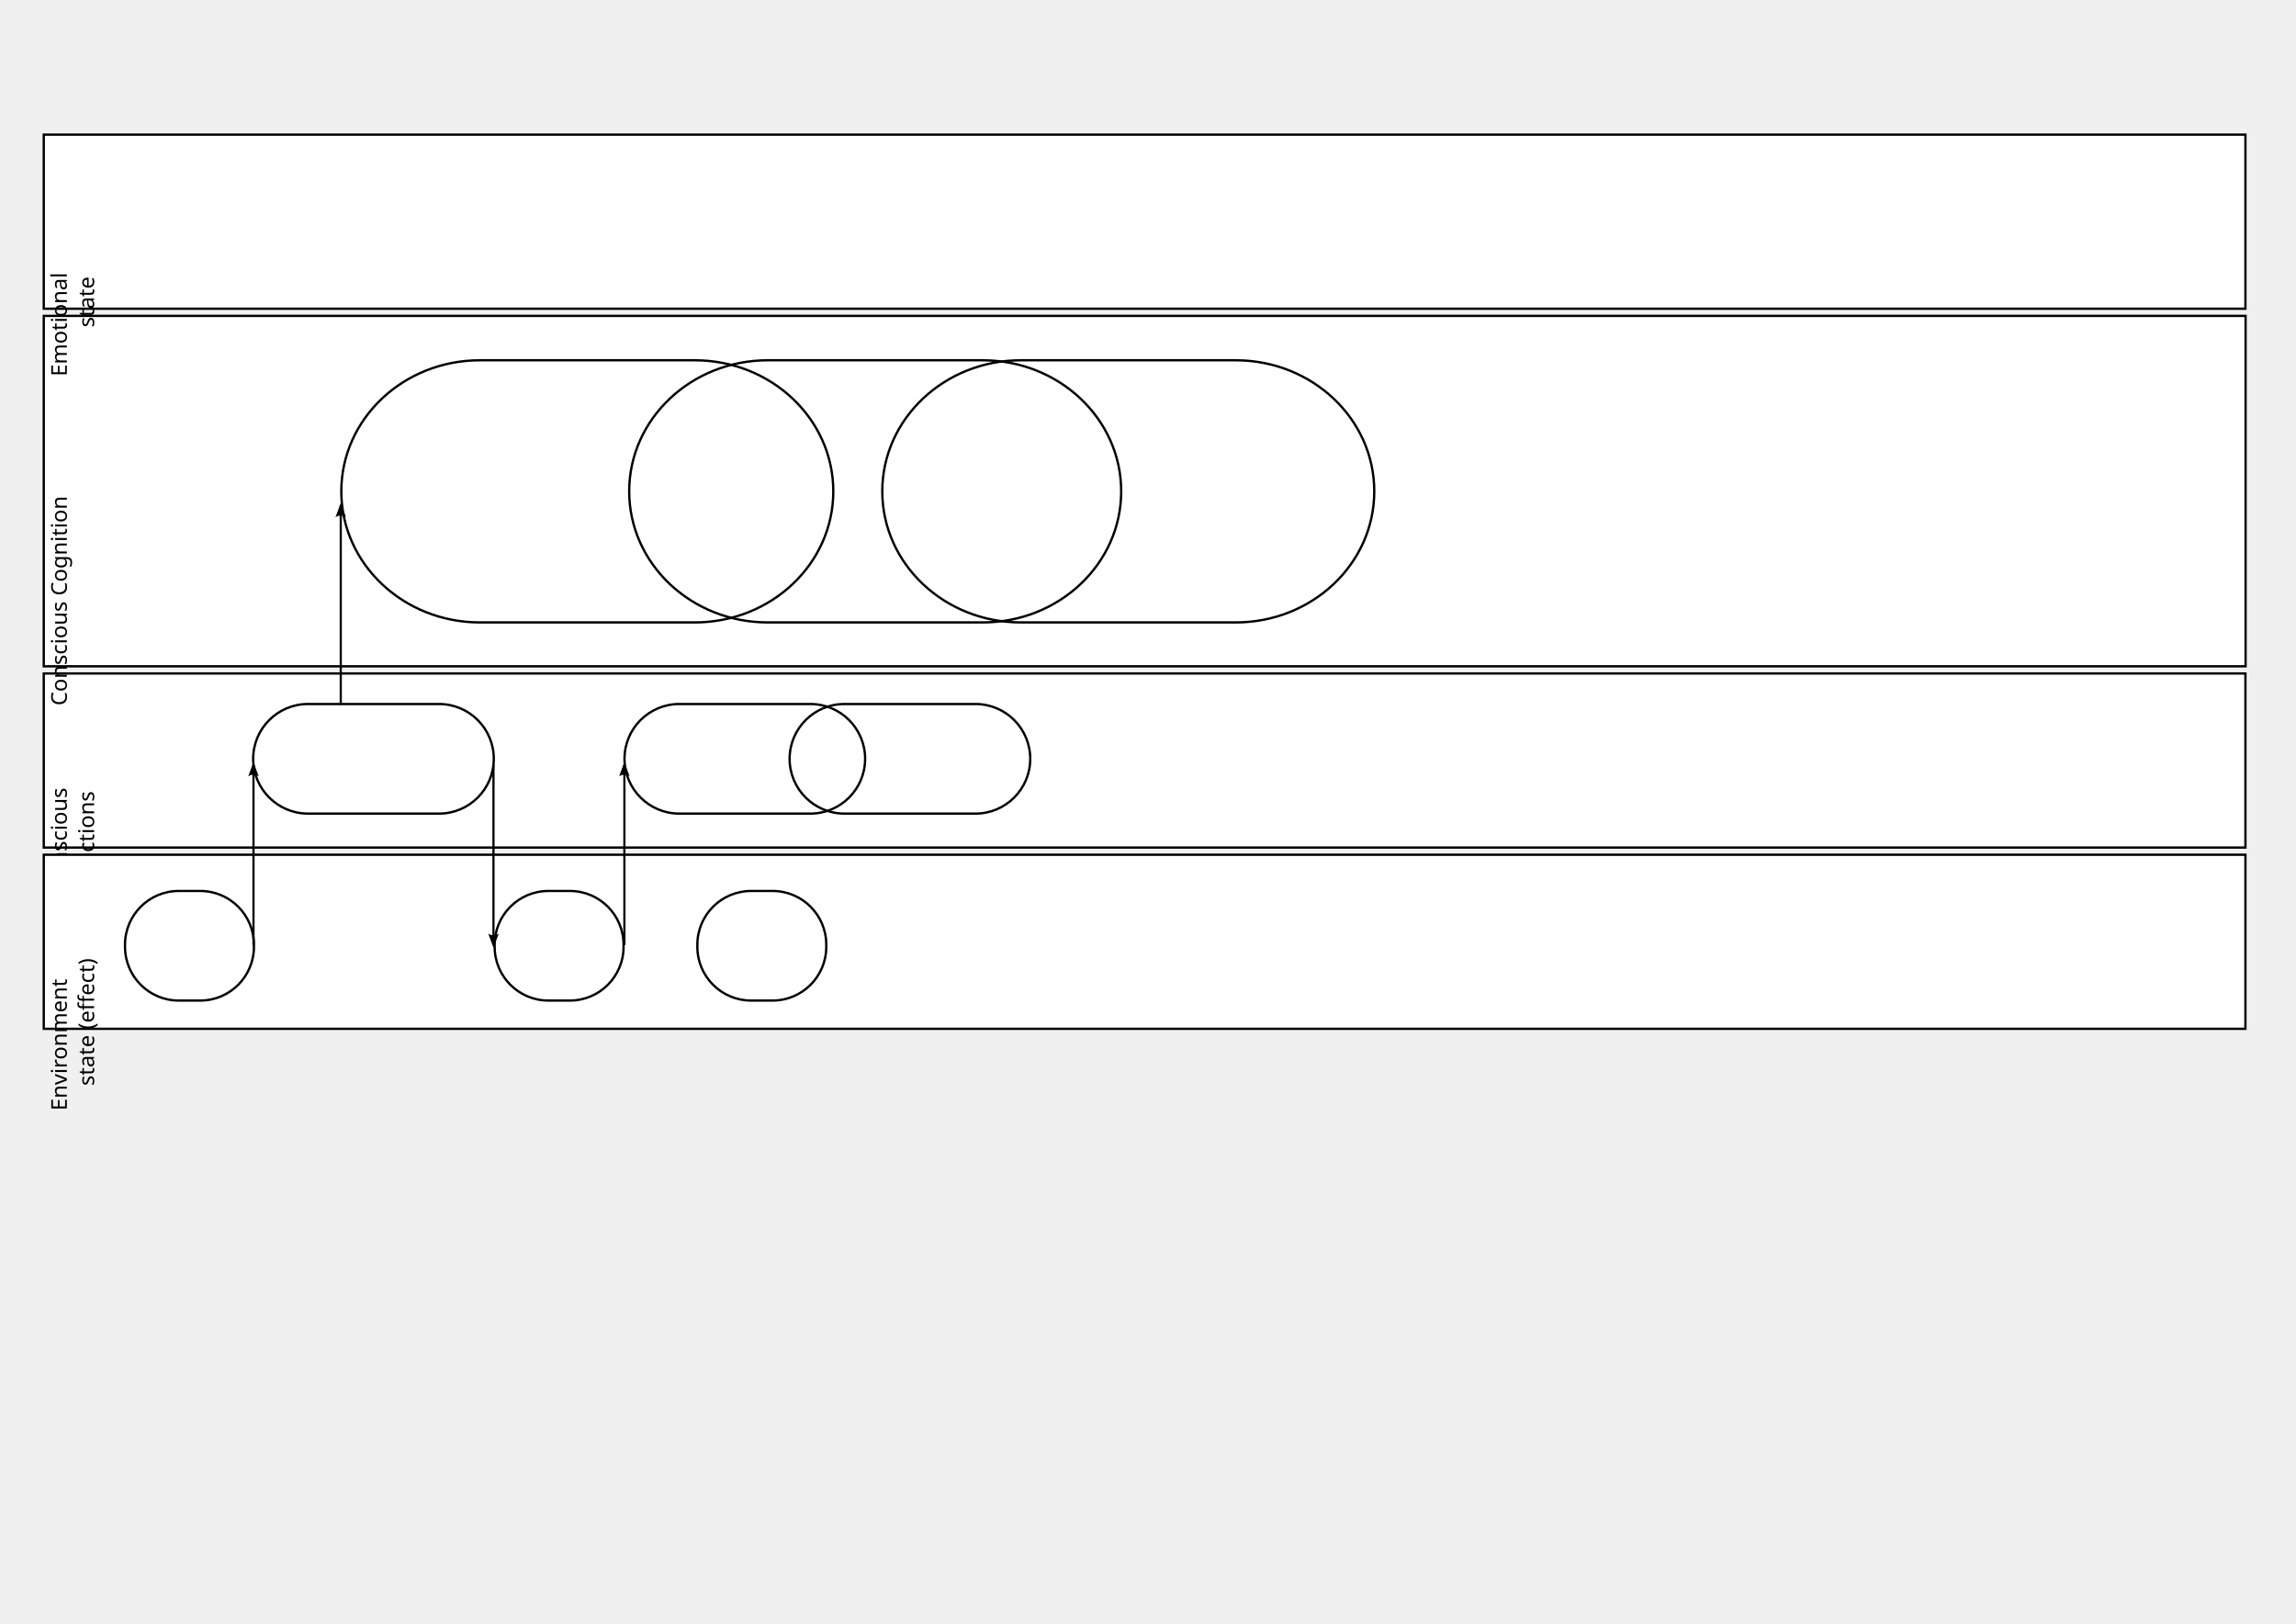
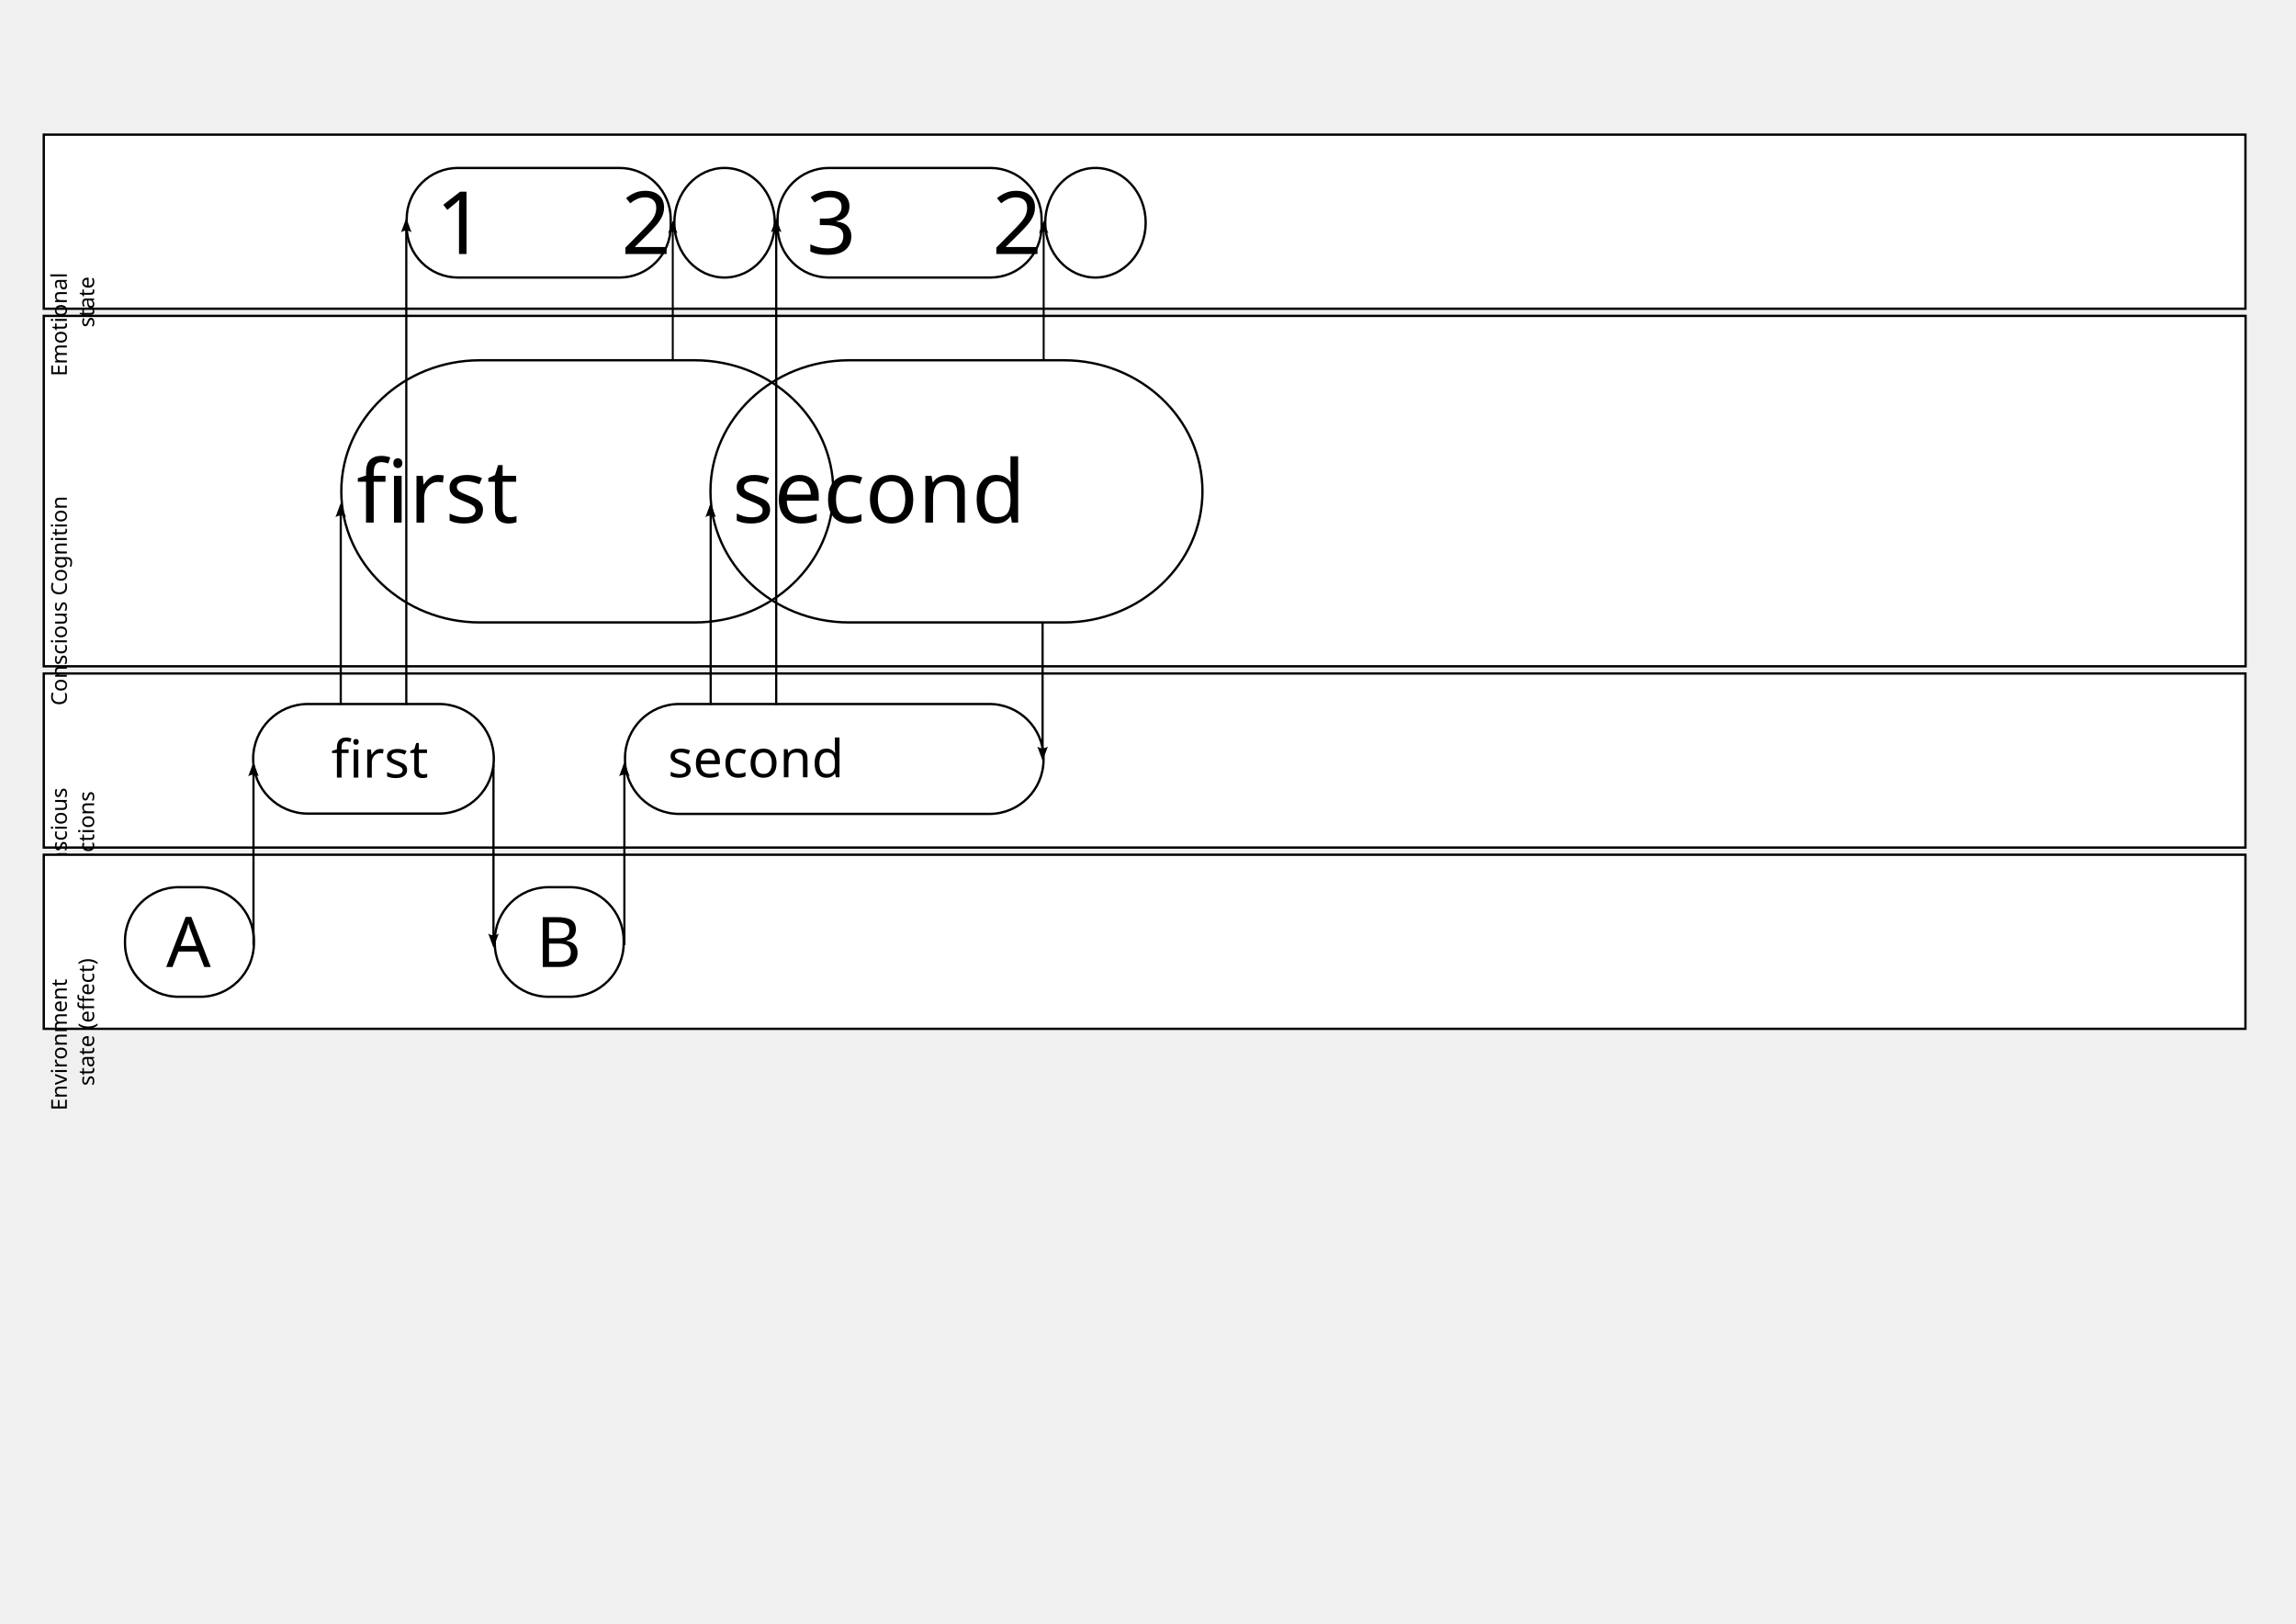
<svg xmlns="http://www.w3.org/2000/svg" xmlns:ns1="http://www.openswatchbook.org/uri/2009/osb" width="1052.362" height="744.094" id="svg2" version="1.1">
  <defs id="defs4">
    <marker orient="auto" refY="0.0" refX="0.0" id="Arrow2Mstart" style="overflow:visible">
      <path id="path4725" style="fill-rule:evenodd;stroke-width:0.625;stroke-linejoin:round" d="M 8.719,4.034 L -2.207,0.016 L 8.719,-4.002 C 6.973,-1.63 6.983,1.616 8.719,4.034 z " transform="scale(0.6) translate(0,0)" />
    </marker>
    <linearGradient id="linearGradient3918" ns1:paint="solid">
      <stop style="stop-color:#000000;stop-opacity:1;" offset="0" id="stop3920" />
    </linearGradient>
    <marker orient="auto" refY="0" refX="0" id="Arrow2Mend" style="overflow:visible">
      <path id="path3924" style="fill-rule:evenodd;stroke-width:0.625;stroke-linejoin:round" d="M 8.719,4.034 -2.207,0.016 8.719,-4.002 c -1.745,2.372 -1.735,5.617 -6e-7,8.035 z" transform="scale(-0.6,-0.6)" />
    </marker>
    <marker orient="auto" refY="0" refX="0" id="Arrow1Lend" style="overflow:visible">
      <path id="path3900" d="M 0,0 5,-5 -12.5,0 5,5 0,0 z" style="fill-rule:evenodd;stroke:#000000;stroke-width:1pt" transform="matrix(-0.8,0,0,-0.8,-10,0)" />
    </marker>
    <marker orient="auto" refY="0" refX="0" id="Arrow2Mend-1" style="overflow:visible">
      <path id="path3924-7" style="fill-rule:evenodd;stroke-width:0.625;stroke-linejoin:round" d="M 8.719,4.034 -2.207,0.016 8.719,-4.002 c -1.745,2.372 -1.735,5.617 -6e-7,8.035 z" transform="scale(-0.6,-0.6)" />
    </marker>
    <marker orient="auto" refY="0" refX="0" id="Arrow2Mend-5" style="overflow:visible">
      <path id="path3924-2" style="fill-rule:evenodd;stroke-width:0.625;stroke-linejoin:round" d="M 8.719,4.034 -2.207,0.016 8.719,-4.002 c -1.745,2.372 -1.735,5.617 -6e-7,8.035 z" transform="scale(-0.6,-0.6)" />
    </marker>
  </defs>
  <g id="layer1" style="opacity:0.98;display:none" transform="translate(0,-308.2677)">
    <g id="g3780" transform="translate(-57.15229,0)">
      <rect y="41.231" x="73.793" height="84.79" width="805.464" id="rect2985" style="fill:#ffffff;fill-opacity:1;stroke:#000000;stroke-width:1.063;stroke-opacity:1" />
      <text transform="matrix(0,-1,1,0,0,0)" id="text3774" y="91.262" x="-83.988" style="font-size:40px;font-style:normal;font-weight:normal;line-height:125%;letter-spacing:0px;word-spacing:0px;fill:#000000;fill-opacity:1;stroke:none;font-family:Sans" xml:space="preserve">
        <tspan style="font-size:11px;text-align:center;text-anchor:middle" y="91.262" x="-82.463" id="tspan3776">Self-Conscious </tspan>
        <tspan id="tspan3778" style="font-size:11px;text-align:center;text-anchor:middle" y="105.012" x="-83.988">Reflection</tspan>
      </text>
    </g>
    <g id="g3786" transform="translate(-57.15229,86.87312)">
      <rect style="fill:#ffffff;fill-opacity:1;stroke:#000000;stroke-width:1.063;stroke-opacity:1" id="rect3788" width="805.464" height="84.79" x="73.793" y="41.231" />
      <text xml:space="preserve" style="font-size:40px;font-style:normal;font-weight:normal;line-height:125%;letter-spacing:0px;word-spacing:0px;fill:#000000;fill-opacity:1;stroke:none;font-family:Sans" x="-83.988" y="91.262" id="text3790" transform="matrix(0,-1,1,0,0,0)">
        <tspan x="-83.988" y="91.262" style="font-size:11px;text-align:center;text-anchor:middle" id="tspan3794">Self-Reflection</tspan>
      </text>
    </g>
    <g transform="translate(-57.15229,173.7462)" id="g3806">
      <rect y="41.231" x="73.793" height="84.79" width="805.464" id="rect3808" style="fill:#ffffff;fill-opacity:1;stroke:#000000;stroke-width:1.063;stroke-opacity:1" />
      <text transform="matrix(0,-1,1,0,0,0)" id="text3810" y="91.262" x="-83.988" style="font-size:40px;font-style:normal;font-weight:normal;line-height:125%;letter-spacing:0px;word-spacing:0px;fill:#000000;fill-opacity:1;stroke:none;font-family:Sans" xml:space="preserve">
        <tspan id="tspan3814" style="font-size:11px;text-align:center;text-anchor:middle" y="91.262" x="-82.463">Reflective </tspan>
        <tspan style="font-size:11px;text-align:center;text-anchor:middle" y="105.012" x="-83.988" id="tspan3858">Thinking</tspan>
      </text>
    </g>
    <g id="g3816" transform="translate(-57.15229,260.8891)">
      <rect style="fill:#ffffff;fill-opacity:1;stroke:#000000;stroke-width:1.063;stroke-opacity:1" id="rect3818" width="805.464" height="84.79" x="73.793" y="41.231" />
      <text xml:space="preserve" style="font-size:40px;font-style:normal;font-weight:normal;line-height:125%;letter-spacing:0px;word-spacing:0px;fill:#000000;fill-opacity:1;stroke:none;font-family:Sans" x="-83.988" y="91.262" id="text3820" transform="matrix(0,-1,1,0,0,0)">
        <tspan x="-83.988" y="91.262" style="font-size:11px;text-align:center;text-anchor:middle" id="tspan3824">Deliberation</tspan>
      </text>
    </g>
    <g transform="translate(-57.15229,348.032)" id="g3826">
      <rect y="41.231" x="73.793" height="84.79" width="805.464" id="rect3828" style="fill:#ffffff;fill-opacity:1;stroke:#000000;stroke-width:1.063;stroke-opacity:1" />
      <text transform="matrix(0,-1,1,0,0,0)" id="text3830" y="91.262" x="-83.988" style="font-size:40px;font-style:normal;font-weight:normal;line-height:125%;letter-spacing:0px;word-spacing:0px;fill:#000000;fill-opacity:1;stroke:none;font-family:Sans" xml:space="preserve">
        <tspan id="tspan3834" style="font-size:11px;text-align:center;text-anchor:middle" y="91.262" x="-82.463">Learned </tspan>
        <tspan style="font-size:11px;text-align:center;text-anchor:middle" y="105.012" x="-83.988" id="tspan3852">Reactions</tspan>
      </text>
    </g>
    <g id="g3836" transform="translate(-42,435.1748)">
      <rect style="fill:#ffffff;fill-opacity:1;stroke:#000000;stroke-width:1.063;stroke-opacity:1" id="rect3838" width="805.463" height="84.79" x="58.64" y="41.231" />
      <text xml:space="preserve" style="font-size:40px;font-style:normal;font-weight:normal;line-height:125%;letter-spacing:0px;word-spacing:0px;fill:#000000;fill-opacity:1;stroke:none;font-family:Sans" x="-83.988" y="76.109" id="text3840" transform="matrix(0,-1,1,0,0,0)">
        <tspan x="-82.463" y="76.109" style="font-size:11px;text-align:center;text-anchor:middle" id="tspan3844"> Instinctive </tspan>
        <tspan x="-83.988" y="89.859" style="font-size:11px;text-align:center;text-anchor:middle" id="tspan3848">Reactions</tspan>
      </text>
    </g>
  </g>
  <g id="layer2" style="display:none" transform="translate(0,-308.2677)">
    <g transform="matrix(1.100864,0,0,1,-59.81943,22.22336)" id="g4745">
      <rect y="24.331" x="223.925" height="510.127" width="460.124" id="rect4747" style="opacity:0.8;fill:#ececec;fill-opacity:1;stroke:#000000;stroke-width:0.953;stroke-opacity:1" />
      <text id="text4749" y="527.775" x="265.554" style="font-size:40px;font-style:normal;font-weight:normal;line-height:125%;letter-spacing:0px;word-spacing:0px;fill:#000000;fill-opacity:1;stroke:none;font-family:Sans" xml:space="preserve">
        <tspan style="font-size:12px;text-align:center;text-anchor:middle" y="527.775" x="265.554" id="tspan4757">feeling state</tspan>
      </text>
    </g>
    <g id="g4541" transform="translate(-54.58086,7.50399)">
      <text id="text3865" y="514.612" x="160.485" style="font-size:40px;font-style:normal;font-weight:normal;line-height:125%;letter-spacing:0px;word-spacing:0px;fill:#000000;fill-opacity:1;stroke:none;font-family:Sans" xml:space="preserve">
        <tspan id="tspan3869" style="font-size:12px;text-align:center;text-anchor:middle" y="514.612" x="162.149">stimulus </tspan>
        <tspan id="tspan3881" style="font-size:12px;text-align:center;text-anchor:middle" y="529.612" x="160.485">appraisal</tspan>
      </text>
      <rect style="fill:#ececec;fill-opacity:1;stroke:#000000;stroke-width:1;stroke-opacity:1" id="rect4527" width="74.463" height="48.054" x="122.188" y="486.404" ry="10.859" rx="10.859" />
      <text xml:space="preserve" style="font-size:40px;font-style:normal;font-weight:normal;line-height:125%;letter-spacing:0px;word-spacing:0px;fill:#000000;fill-opacity:1;stroke:none;font-family:Sans" x="160.485" y="498.449" id="text4529">
        <tspan x="162.149" y="498.449" style="font-size:12px;text-align:center;text-anchor:middle" id="tspan4531">stimulus </tspan>
        <tspan x="160.485" y="513.449" style="font-size:12px;text-align:center;text-anchor:middle" id="tspan3100">affective</tspan>
        <tspan x="160.485" y="528.449" style="font-size:12px;text-align:center;text-anchor:middle" id="tspan4533">appraisal</tspan>
      </text>
    </g>
    <g id="g3853" transform="translate(61.19545,0)">
      <text xml:space="preserve" style="font-size:40px;font-style:normal;font-weight:normal;line-height:125%;letter-spacing:0px;word-spacing:0px;fill:#000000;fill-opacity:1;stroke:none;font-family:Sans" x="165.263" y="514.612" id="text3855">
        <tspan x="166.928" y="514.612" style="font-size:12px;text-align:center;text-anchor:middle" id="tspan3857">stimulus </tspan>
        <tspan x="165.263" y="529.612" style="font-size:12px;text-align:center;text-anchor:middle" id="tspan3859">appraisal</tspan>
      </text>
      <rect ry="10.859" y="503.144" x="133.704" height="31.315" width="96.47" id="rect3861" style="fill:#ececec;fill-opacity:1;stroke:#000000;stroke-width:1;stroke-opacity:1" rx="10.859" />
      <text id="text3863" y="514.576" x="181.909" style="font-size:40px;font-style:normal;font-weight:normal;line-height:125%;letter-spacing:0px;word-spacing:0px;fill:#000000;fill-opacity:1;stroke:none;font-family:Sans" xml:space="preserve">
        <tspan id="tspan3867" style="font-size:12px;text-align:center;text-anchor:middle" y="514.576" x="181.909">neuro-</tspan>
        <tspan style="font-size:12px;text-align:center;text-anchor:middle" y="529.576" x="181.909" id="tspan3872">modulation</tspan>
      </text>
    </g>
    <g id="g3874" transform="translate(63.64213,-108.9638)">
      <rect rx="10.859" ry="10.859" y="523.319" x="129.634" height="31.315" width="228.039" id="rect3882" style="fill:#ececec;fill-opacity:1;stroke:#000000;stroke-width:1;stroke-opacity:1" />
      <text id="text3884" y="542.287" x="243.844" style="font-size:40px;font-style:normal;font-weight:normal;line-height:125%;letter-spacing:0px;word-spacing:0px;fill:#000000;fill-opacity:1;stroke:none;font-family:Sans" xml:space="preserve">
        <tspan id="tspan3888" style="font-size:12px;text-align:center;text-anchor:middle" y="542.287" x="243.844">stimulus cognition</tspan>
      </text>
    </g>
    <g transform="translate(193,0)" id="g3890">
      <text id="text3892" y="514.612" x="165.263" style="font-size:40px;font-style:normal;font-weight:normal;line-height:125%;letter-spacing:0px;word-spacing:0px;fill:#000000;fill-opacity:1;stroke:none;font-family:Sans" xml:space="preserve">
        <tspan id="tspan3894" style="font-size:12px;text-align:center;text-anchor:middle" y="514.612" x="166.928">stimulus </tspan>
        <tspan id="tspan3896" style="font-size:12px;text-align:center;text-anchor:middle" y="529.612" x="165.263">appraisal</tspan>
      </text>
      <rect rx="10.859" style="fill:#ececec;fill-opacity:1;stroke:#000000;stroke-width:1;stroke-opacity:1" id="rect3898" width="96.47" height="31.315" x="133.704" y="503.144" ry="10.859" />
      <text xml:space="preserve" style="font-size:40px;font-style:normal;font-weight:normal;line-height:125%;letter-spacing:0px;word-spacing:0px;fill:#000000;fill-opacity:1;stroke:none;font-family:Sans" x="181.909" y="514.576" id="text3900">
        <tspan x="181.909" y="514.576" style="font-size:12px;text-align:center;text-anchor:middle" id="tspan3908">instinctive</tspan>
        <tspan x="181.909" y="529.576" style="font-size:12px;text-align:center;text-anchor:middle" id="tspan4286">coping</tspan>
      </text>
    </g>
    <path style="fill:none;stroke:#000000;stroke-width:1px;stroke-linecap:butt;stroke-linejoin:miter;stroke-opacity:1;marker-end:url(#Arrow2Mend)" d="m 291.369,518.801 35.335,0" id="path3910" />
    <path style="fill:none;stroke:#000000;stroke-width:1px;stroke-linecap:butt;stroke-linejoin:miter;stroke-opacity:1;marker-end:url(#Arrow2Mend)" d="m 168.499,518.801 26.4,0" id="path3914" />
    <g transform="translate(87.88876,-154.6459)" id="g4290">
      <rect style="fill:#ececec;fill-opacity:1;stroke:#000000;stroke-width:1;stroke-opacity:1" id="rect4298" width="163.116" height="31.315" x="134.833" y="483.234" ry="10.043" rx="10.859" />
      <text xml:space="preserve" style="font-size:40px;font-style:normal;font-weight:normal;line-height:125%;letter-spacing:0px;word-spacing:0px;fill:#000000;fill-opacity:1;stroke:none;font-family:Sans" x="218.459" y="503.365" id="text4300">
        <tspan x="218.459" y="503.365" style="font-size:12px;text-align:center;text-anchor:middle" id="tspan4302">stimulus cognitive appraisal</tspan>
      </text>
    </g>
    <g id="g4306" transform="translate(109.5271,-243.2096)">
      <rect rx="10.859" ry="10.859" y="483.234" x="128.95" height="31.315" width="242.942" id="rect4308" style="fill:#ececec;fill-opacity:1;stroke:#000000;stroke-width:1;stroke-opacity:1" />
      <text id="text4310" y="503.365" x="250.611" style="font-size:40px;font-style:normal;font-weight:normal;line-height:125%;letter-spacing:0px;word-spacing:0px;fill:#000000;fill-opacity:1;stroke:none;font-family:Sans" xml:space="preserve">
        <tspan id="tspan4312" style="font-size:12px;text-align:center;text-anchor:middle" y="503.365" x="250.611">stimulus cognition reflection</tspan>
      </text>
    </g>
    <g transform="translate(67.21355,-328.0827)" id="g5436">
      <rect style="fill:#ececec;fill-opacity:1;stroke:#000000;stroke-width:1;stroke-opacity:1" id="rect5438" width="242.942" height="31.315" x="171.264" y="483.234" ry="10.859" rx="10.859" />
      <text xml:space="preserve" style="font-size:40px;font-style:normal;font-weight:normal;line-height:125%;letter-spacing:0px;word-spacing:0px;fill:#000000;fill-opacity:1;stroke:none;font-family:Sans" x="292.925" y="503.365" id="text5440">
        <tspan x="292.925" y="503.365" style="font-size:12px;text-align:center;text-anchor:middle" id="tspan5442">stimulus cognition self-reflection</tspan>
      </text>
    </g>
    <g id="g5444" transform="translate(109.5271,-652.5171)">
      <rect rx="10.859" ry="10.859" y="723.58" x="128.95" height="31.315" width="242.942" id="rect5446" style="fill:#ececec;fill-opacity:1;stroke:#000000;stroke-width:1;stroke-opacity:1" />
      <text id="text5448" y="736.211" x="250.611" style="font-size:40px;font-style:normal;font-weight:normal;line-height:125%;letter-spacing:0px;word-spacing:0px;fill:#000000;fill-opacity:1;stroke:none;font-family:Sans" xml:space="preserve">
        <tspan id="tspan5450" style="font-size:12px;text-align:center;text-anchor:middle" y="736.211" x="252.276">stimulus cognition </tspan>
        <tspan style="font-size:12px;text-align:center;text-anchor:middle" y="751.211" x="250.611" id="tspan6596">self-conscious reflection</tspan>
      </text>
    </g>
    <rect style="fill:#000000;fill-opacity:1;stroke:none" id="rect5452" width="4.041" height="492.881" x="164.736" y="58.098" rx="0" ry="0" />
    <path style="fill:none;stroke:#000000;stroke-width:1px;stroke-linecap:butt;stroke-linejoin:miter;stroke-opacity:1;marker-end:url(#Arrow2Mend)" d="m 165.062,429.005 28.214,0" id="path5454" />
    <path id="path5640" d="m 142.427,518.801 21.758,0" style="fill:none;stroke:#000000;stroke-width:1px;stroke-linecap:butt;stroke-linejoin:miter;stroke-opacity:1;marker-end:url(#Arrow2Mend)" />
    <path id="path5642" d="m 222.18,414.493 0,-62.184" style="fill:none;stroke:#000000;stroke-width:1px;stroke-linecap:butt;stroke-linejoin:miter;stroke-opacity:1;marker-end:url(#Arrow2Mend)" />
    <path style="fill:none;stroke:#000000;stroke-width:1px;stroke-linecap:butt;stroke-linejoin:miter;stroke-opacity:1;marker-end:url(#Arrow2Mend)" d="m 385.875,351.127 0,62.184" id="path5644" />
    <g transform="translate(256.5707,60.4648)" id="g5646">
      <rect style="fill:#ececec;fill-opacity:1;stroke:#000000;stroke-width:1;stroke-opacity:1" id="rect5648" width="58.753" height="31.315" x="165.556" y="523.319" ry="0" rx="10.859" />
      <text xml:space="preserve" style="font-size:40px;font-style:normal;font-weight:normal;line-height:125%;letter-spacing:0px;word-spacing:0px;fill:#000000;fill-opacity:1;stroke:none;font-family:Sans" x="194.748" y="542.287" id="text5650">
        <tspan x="194.748" y="542.287" style="font-size:12px;text-align:center;text-anchor:middle" id="tspan5652">effect</tspan>
      </text>
    </g>
-     <path style="fill:none;stroke:#000000;stroke-width:1px;stroke-linecap:butt;stroke-linejoin:miter;stroke-opacity:1;marker-end:url(#Arrow2Mend)" d="m 422.127,599.441 -317.288,0 0,-57.479" id="path6214" />
+     <path style="fill:none;stroke:#000000;stroke-width:1px;stroke-linecap:butt;stroke-linejoin:miter;stroke-opacity:1;marker-end:url(#Arrow2Mend)" d="m 451.503,583.784 0,-65.849 -309.433,0" id="path6214" />
    <path style="fill:none;stroke:#000000;stroke-width:1px;stroke-linecap:butt;stroke-linejoin:miter;stroke-opacity:1;marker-end:url(#Arrow2Mend)" d="m 165.062,256.289 71.961,0" id="path6600" />
    <path id="path6602" d="m 165.062,169.921 71.961,0" style="fill:none;stroke:#000000;stroke-width:1px;stroke-linecap:butt;stroke-linejoin:miter;stroke-opacity:1;marker-end:url(#Arrow2Mend)" />
    <path style="fill:none;stroke:#000000;stroke-width:1px;stroke-linecap:butt;stroke-linejoin:miter;stroke-opacity:1;marker-end:url(#Arrow2Mend)" d="m 165.062,86.584 71.961,0" id="path6604" />
    <rect ry="0" rx="0" y="58.098" x="510.513" height="492.881" width="4.041" id="rect6606" style="fill:#000000;fill-opacity:1;stroke:none" />
    <path id="path6608" d="m 481.265,256.44 27.712,0" style="fill:none;stroke:#000000;stroke-width:1;stroke-linecap:butt;stroke-linejoin:miter;stroke-miterlimit:4;stroke-opacity:1;stroke-dasharray:none;marker-end:url(#Arrow2Mend)" />
    <path style="fill:none;stroke:#000000;stroke-width:1;stroke-linecap:butt;stroke-linejoin:miter;stroke-miterlimit:4;stroke-opacity:1;stroke-dasharray:none;marker-end:url(#Arrow2Mend)" d="m 481.265,169.919 27.712,0" id="path6610" />
    <path id="path6612" d="m 481.265,86.433 27.712,0" style="fill:none;stroke:#000000;stroke-width:1;stroke-linecap:butt;stroke-linejoin:miter;stroke-miterlimit:4;stroke-opacity:1;stroke-dasharray:none;marker-end:url(#Arrow2Mend)" />
    <path id="path6614" d="m 421.579,431.005 87.609,0" style="fill:none;stroke:#000000;stroke-width:1;stroke-linecap:butt;stroke-linejoin:miter;stroke-miterlimit:4;stroke-opacity:1;stroke-dasharray:none;marker-end:url(#Arrow2Mend)" />
    <g id="g6616" transform="translate(440.2146,-88.62058)">
      <text xml:space="preserve" style="font-size:40px;font-style:normal;font-weight:normal;line-height:125%;letter-spacing:0px;word-spacing:0px;fill:#000000;fill-opacity:1;stroke:none;font-family:Sans" x="165.263" y="514.612" id="text6618">
        <tspan x="166.928" y="514.612" style="font-size:12px;text-align:center;text-anchor:middle" id="tspan6620">stimulus </tspan>
        <tspan x="165.263" y="529.612" style="font-size:12px;text-align:center;text-anchor:middle" id="tspan6622">appraisal</tspan>
      </text>
      <rect ry="10.859" y="503.144" x="133.704" height="31.315" width="96.47" id="rect6624" style="fill:#ececec;fill-opacity:1;stroke:#000000;stroke-width:1;stroke-opacity:1" rx="10.859" />
      <text id="text6626" y="514.576" x="181.909" style="font-size:40px;font-style:normal;font-weight:normal;line-height:125%;letter-spacing:0px;word-spacing:0px;fill:#000000;fill-opacity:1;stroke:none;font-family:Sans" xml:space="preserve">
        <tspan id="tspan6630" style="font-size:12px;text-align:center;text-anchor:middle" y="514.576" x="181.909">conscious</tspan>
        <tspan style="font-size:12px;text-align:center;text-anchor:middle" y="529.576" x="181.909" id="tspan6634">coping</tspan>
      </text>
    </g>
    <path id="path6636" d="m 514.207,431.024 57.351,0" style="fill:none;stroke:#000000;stroke-width:1;stroke-linecap:butt;stroke-linejoin:miter;stroke-miterlimit:4;stroke-opacity:1;stroke-dasharray:none;marker-end:url(#Arrow2Mend)" />
    <g id="g6638" transform="translate(505.285,106.4648)">
      <rect rx="10.859" ry="0" y="523.319" x="165.556" height="31.315" width="58.753" id="rect6640" style="fill:#ececec;fill-opacity:1;stroke:#000000;stroke-width:1;stroke-opacity:1" />
      <text id="text6642" y="542.287" x="194.748" style="font-size:40px;font-style:normal;font-weight:normal;line-height:125%;letter-spacing:0px;word-spacing:0px;fill:#000000;fill-opacity:1;stroke:none;font-family:Sans" xml:space="preserve">
        <tspan id="tspan6644" style="font-size:12px;text-align:center;text-anchor:middle" y="542.287" x="194.748">effect</tspan>
      </text>
    </g>
    <path style="fill:none;stroke:#000000;stroke-width:1px;stroke-linecap:butt;stroke-linejoin:miter;stroke-opacity:1;marker-end:url(#Arrow2Mend)" d="m 670.328,432.199 0,195.667" id="path6646" />
    <path id="path6648" d="m 670.841,645.441 -566.002,0 0,-103.479" style="fill:none;stroke:#000000;stroke-width:1px;stroke-linecap:butt;stroke-linejoin:miter;stroke-opacity:1;marker-end:url(#Arrow2Mend);display:inline" />
    <path style="fill:none;stroke:#000000;stroke-width:1px;stroke-linecap:butt;stroke-linejoin:miter;stroke-opacity:1;marker-end:url(#Arrow2Mend);display:inline" d="m 423.623,520.858 0,62.184" id="path5644-4" />
    <g id="g3215" transform="matrix(1.100864,0,0,1,456.0593,22.22336)">
      <rect style="opacity:0.8;fill:#ececec;fill-opacity:1;stroke:#000000;stroke-width:0.447;stroke-opacity:1" id="rect3217" width="101.058" height="510.658" x="223.684" y="24.066" />
      <text xml:space="preserve" style="font-size:40px;font-style:normal;font-weight:normal;line-height:125%;letter-spacing:0px;word-spacing:0px;fill:#000000;fill-opacity:1;stroke:none;font-family:Sans" x="265.554" y="527.775" id="text3219">
        <tspan id="tspan3221" x="265.554" y="527.775" style="font-size:12px;text-align:center;text-anchor:middle">feeling state</tspan>
      </text>
    </g>
    <g id="g3181" transform="translate(574.3017,0)">
      <text xml:space="preserve" style="font-size:40px;font-style:normal;font-weight:normal;line-height:125%;letter-spacing:0px;word-spacing:0px;fill:#000000;fill-opacity:1;stroke:none;font-family:Sans" x="165.263" y="514.612" id="text3183">
        <tspan x="166.928" y="514.612" style="font-size:12px;text-align:center;text-anchor:middle" id="tspan3185">stimulus </tspan>
        <tspan x="165.263" y="529.612" style="font-size:12px;text-align:center;text-anchor:middle" id="tspan3187">appraisal</tspan>
      </text>
      <rect ry="10.859" y="503.144" x="133.704" height="31.315" width="96.47" id="rect3189" style="fill:#ececec;fill-opacity:1;stroke:#000000;stroke-width:1;stroke-opacity:1" rx="10.859" />
      <text id="text3191" y="514.576" x="181.909" style="font-size:40px;font-style:normal;font-weight:normal;line-height:125%;letter-spacing:0px;word-spacing:0px;fill:#000000;fill-opacity:1;stroke:none;font-family:Sans" xml:space="preserve">
        <tspan id="tspan3195" style="font-size:12px;text-align:center;text-anchor:middle" y="514.576" x="181.909">neuro-</tspan>
        <tspan style="font-size:12px;text-align:center;text-anchor:middle" y="529.576" x="181.909" id="tspan3199">modulation</tspan>
      </text>
    </g>
    <path style="fill:none;stroke:#000000;stroke-width:1px;stroke-linecap:butt;stroke-linejoin:miter;stroke-opacity:1;marker-start:none;marker-end:url(#Arrow2Mend-5)" d="m 645.843,445.838 86.706,57.306" id="path3247" />
  </g>
  <g transform="translate(0,-308.2677)" style="display:inline" id="g3131">
    <g id="g4045" transform="translate(0,0.9368543)">
      <rect y="615.967" x="20.061" height="79.771" width="1009.121" id="rect3181" style="fill:#ffffff;fill-opacity:1;stroke:#000000;stroke-width:1.063;stroke-miterlimit:4;stroke-opacity:1;stroke-dasharray:none" />
      <text transform="matrix(0,-1,1,0,0,0)" id="text4002" y="30.637" x="-656.234" style="font-size:40px;font-style:normal;font-weight:normal;line-height:125%;letter-spacing:0px;word-spacing:0px;fill:#000000;fill-opacity:1;stroke:none;font-family:Sans" xml:space="preserve">
        <tspan style="font-size:10px;text-align:center;text-anchor:middle" y="30.637" x="-654.847" id="tspan4004">Non-conscious </tspan>
        <tspan id="tspan4006" style="font-size:10px;text-align:center;text-anchor:middle" y="43.137" x="-656.234">Reactions</tspan>
      </text>
    </g>
    <g id="g4056" transform="translate(0,-0.384141)">
      <g id="g4051">
        <rect y="453.415" x="20.062" height="160.581" width="1009.191" id="rect3135" style="fill:#ffffff;fill-opacity:1;stroke:#000000;stroke-width:1.063;stroke-miterlimit:4;stroke-opacity:1;stroke-dasharray:none" />
        <text transform="matrix(0,-1,1,0,0,0)" id="text4008" y="30.637" x="-537.165" style="font-size:40px;font-style:normal;font-weight:normal;line-height:125%;letter-spacing:0px;word-spacing:0px;fill:#000000;fill-opacity:1;stroke:none;font-family:Sans" xml:space="preserve">
          <tspan id="tspan4012" style="font-size:10px;text-align:center;text-anchor:middle" y="30.637" x="-537.165">Conscious Cognition</tspan>
        </text>
      </g>
    </g>
    <g id="g4092" transform="translate(0,84.00001)">
      <rect style="fill:#ffffff;fill-opacity:1;stroke:#000000;stroke-width:1.063;stroke-miterlimit:4;stroke-opacity:1;stroke-dasharray:none" id="rect4094" width="1009.121" height="79.771" x="20.061" y="615.967" />
      <text xml:space="preserve" style="font-size:40px;font-style:normal;font-weight:normal;line-height:125%;letter-spacing:0px;word-spacing:0px;fill:#000000;fill-opacity:1;stroke:none;font-family:Sans" x="-656.234" y="30.637" id="text4096" transform="matrix(0,-1,1,0,0,0)">
        <tspan x="-656.234" y="30.637" style="font-size:10px;text-align:center;text-anchor:middle" id="tspan4100">Environment</tspan>
        <tspan x="-656.234" y="43.137" style="font-size:10px;text-align:center;text-anchor:middle" id="tspan4118">state (effect)</tspan>
      </text>
    </g>
    <g id="g4102" transform="translate(0,-246)">
      <rect style="fill:#ffffff;fill-opacity:1;stroke:#000000;stroke-width:1.063;stroke-miterlimit:4;stroke-opacity:1;stroke-dasharray:none" id="rect4104" width="1009.121" height="79.771" x="20.061" y="615.967" />
      <text xml:space="preserve" style="font-size:40px;font-style:normal;font-weight:normal;line-height:125%;letter-spacing:0px;word-spacing:0px;fill:#000000;fill-opacity:1;stroke:none;font-family:Sans" x="-656.234" y="30.637" id="text4106" transform="matrix(0,-1,1,0,0,0)">
        <tspan x="-654.847" y="30.637" style="font-size:10px;text-align:center;text-anchor:middle" id="tspan4110">Emotional </tspan>
        <tspan x="-656.234" y="43.137" style="font-size:10px;text-align:center;text-anchor:middle" id="tspan4114">state</tspan>
      </text>
    </g>
  </g>
  <g id="layer3" style="display:inline">
-     <rect style="fill:none;stroke:#000000;stroke-width:1.063;stroke-miterlimit:4;stroke-opacity:1;stroke-dasharray:none" id="rect4021" width="110.29" height="50.221" x="116.038" y="322.63" ry="25.111" />
-     <rect ry="60.068" y="165.104" x="156.435" height="120.137" width="225.503" id="rect4023" style="fill:none;stroke:#000000;stroke-width:1.063;stroke-miterlimit:4;stroke-opacity:1;stroke-dasharray:none" rx="63.515" />
-     <rect ry="25.111" y="322.63" x="286.238" height="50.221" width="110.29" id="rect4025" style="fill:none;stroke:#000000;stroke-width:1.063;stroke-miterlimit:4;stroke-opacity:1;stroke-dasharray:none" />
-     <rect style="fill:none;stroke:#000000;stroke-width:1.063;stroke-miterlimit:4;stroke-opacity:1;stroke-dasharray:none" id="rect4027" width="59.084" height="50.221" x="226.725" y="408.302" ry="24.618" />
-     <rect rx="63.515" style="fill:none;stroke:#000000;stroke-width:1.063;stroke-miterlimit:4;stroke-opacity:1;stroke-dasharray:none" id="rect4029" width="225.503" height="120.137" x="288.388" y="165.104" ry="60.068" />
-     <rect ry="25.111" y="322.63" x="361.915" height="50.221" width="110.29" id="rect4035" style="fill:none;stroke:#000000;stroke-width:1.063;stroke-miterlimit:4;stroke-opacity:1;stroke-dasharray:none" />
-     <rect style="fill:none;stroke:#000000;stroke-width:1.063;stroke-miterlimit:4;stroke-opacity:1;stroke-dasharray:none" id="rect4037" width="59.084" height="50.221" x="319.633" y="408.302" ry="24.618" />
-     <rect ry="60.068" y="165.104" x="404.388" height="120.137" width="225.503" id="rect4039" style="fill:none;stroke:#000000;stroke-width:1.063;stroke-miterlimit:4;stroke-opacity:1;stroke-dasharray:none" rx="63.515" />
-     <rect ry="24.618" y="408.302" x="57.3" height="50.221" width="59.084" id="rect4041" style="fill:none;stroke:#000000;stroke-width:1.063;stroke-miterlimit:4;stroke-opacity:1;stroke-dasharray:none" />
    <path transform="translate(0,-308.2677)" style="fill:none;stroke:#000000;stroke-width:1;stroke-linecap:butt;stroke-linejoin:miter;stroke-miterlimit:4;stroke-opacity:1;stroke-dasharray:none;marker-end:url(#Arrow2Mend-5);display:inline" d="m 116.182,741.322 0,-82.499" id="path4126" />
    <path id="path4317" d="m 156.183,323.001 0,-91.185" style="fill:none;stroke:#000000;stroke-width:1;stroke-linecap:butt;stroke-linejoin:miter;stroke-miterlimit:4;stroke-opacity:1;stroke-dasharray:none;marker-end:url(#Arrow2Mend-5);display:inline" />
    <path id="path4319" d="m 226.182,433.054 0,-82.499" style="fill:none;stroke:#000000;stroke-width:1;stroke-linecap:butt;stroke-linejoin:miter;stroke-miterlimit:4;stroke-opacity:1;stroke-dasharray:none;marker-start:url(#Arrow2Mstart);marker-end:none;display:inline" />
    <path id="path5151" d="m 286.182,433.054 0,-82.499" style="fill:none;stroke:#000000;stroke-width:1;stroke-linecap:butt;stroke-linejoin:miter;stroke-miterlimit:4;stroke-opacity:1;stroke-dasharray:none;marker-end:url(#Arrow2Mend-5);display:inline" />
+     <path style="fill:none;stroke:#000000;stroke-width:1;stroke-linecap:butt;stroke-linejoin:miter;stroke-miterlimit:4;stroke-opacity:1;stroke-dasharray:none;marker-end:url(#Arrow2Mend-5);display:inline" d="m 186.226,323.021 0,-221.777" id="path3164" />
+     <text xml:space="preserve" style="font-size:40px;font-style:normal;font-weight:normal;line-height:125%;letter-spacing:0px;word-spacing:0px;fill:#000000;fill-opacity:1;stroke:none;font-family:Sans" x="228.457" y="98.112" id="text3964">
+       <tspan id="tspan3966" x="228.457" y="98.112" />
+     </text>
+     <g id="g3972" transform="translate(-4.596836,0)">
+       <rect ry="23.519" y="76.965" x="190.987" height="50.221" width="121.039" id="rect3162" style="fill:none;stroke:#000000;stroke-width:1.063;stroke-miterlimit:4;stroke-opacity:1;stroke-dasharray:none" />
+       <text id="text3968" y="116.401" x="252.055" style="font-size:40px;font-style:normal;font-weight:normal;line-height:125%;letter-spacing:0px;word-spacing:0px;fill:#000000;fill-opacity:1;stroke:none;font-family:Sans" xml:space="preserve">
+         <tspan style="text-align:center;text-anchor:middle" y="116.401" x="252.055" id="tspan3970">1</tspan>
+       </text>
+     </g>
+     <g id="g3981">
+       <rect rx="63.515" style="fill:none;stroke:#000000;stroke-width:1.063;stroke-miterlimit:4;stroke-opacity:1;stroke-dasharray:none" id="rect4023" width="225.503" height="120.137" x="156.435" y="165.104" ry="60.068" />
+       <text id="text3977" y="239.499" x="268.815" style="font-size:40px;font-style:normal;font-weight:normal;line-height:125%;letter-spacing:0px;word-spacing:0px;fill:#000000;fill-opacity:1;stroke:none;font-family:Sans" xml:space="preserve">
+         <tspan y="239.499" x="236.911" id="tspan3979" style="text-anchor:middle;text-align:center">first</tspan>
+       </text>
+     </g>
+     <g id="g3999">
+       <rect ry="25.111" y="322.63" x="116.038" height="50.221" width="110.29" id="rect4021" style="fill:none;stroke:#000000;stroke-width:1.063;stroke-miterlimit:4;stroke-opacity:1;stroke-dasharray:none" />
+       <text id="text3986" y="356.337" x="151.818" style="font-size:40px;font-style:normal;font-weight:normal;line-height:125%;letter-spacing:0px;word-spacing:0px;fill:#000000;fill-opacity:1;stroke:none;font-family:Sans" xml:space="preserve">
+         <tspan style="font-size:24px" y="356.337" x="151.818" id="tspan3988">first</tspan>
+       </text>
+     </g>
+     <g id="g3994">
+       <rect style="fill:none;stroke:#000000;stroke-width:1.063;stroke-miterlimit:4;stroke-opacity:1;stroke-dasharray:none" id="rect4041" width="59.084" height="50.221" x="57.3" y="406.572" ry="24.618" />
+       <text id="text3990" y="443.136" x="76.17" style="font-size:40px;font-style:normal;font-weight:normal;line-height:125%;letter-spacing:0px;word-spacing:0px;fill:#000000;fill-opacity:1;stroke:none;font-family:Sans" xml:space="preserve">
+         <tspan style="font-size:32px" y="443.136" x="76.17" id="tspan3992">A</tspan>
+       </text>
+     </g>
+     <path style="fill:none;stroke:#000000;stroke-width:1;stroke-linecap:butt;stroke-linejoin:miter;stroke-miterlimit:4;stroke-opacity:1;stroke-dasharray:none;marker-end:url(#Arrow2Mend-5);display:inline" d="m 325.734,323.001 0,-91.185" id="path4004" />
+     <path id="path4006" d="m 355.778,323.021 0,-221.777" style="fill:none;stroke:#000000;stroke-width:1;stroke-linecap:butt;stroke-linejoin:miter;stroke-miterlimit:4;stroke-opacity:1;stroke-dasharray:none;marker-end:url(#Arrow2Mend-5);display:inline" />
+     <g id="g4008" transform="translate(169.5512,0)">
+       <rect style="fill:none;stroke:#000000;stroke-width:1.063;stroke-miterlimit:4;stroke-opacity:1;stroke-dasharray:none" id="rect4010" width="191.823" height="50.362" x="116.922" y="322.63" ry="24.829" />
+       <text xml:space="preserve" style="font-size:40px;font-style:normal;font-weight:normal;line-height:125%;letter-spacing:0px;word-spacing:0px;fill:#000000;fill-opacity:1;stroke:none;font-family:Sans" x="213.338" y="356.19" id="text4012">
+         <tspan id="tspan4014" x="213.338" y="356.19" style="font-size:24px;text-align:center;text-anchor:middle">second</tspan>
+       </text>
+     </g>
+     <g id="g4016" transform="translate(169.2042,0)">
+       <rect ry="60.068" y="165.104" x="156.435" height="120.137" width="225.503" id="rect4018" style="fill:none;stroke:#000000;stroke-width:1.063;stroke-miterlimit:4;stroke-opacity:1;stroke-dasharray:none" rx="63.515" />
+       <text xml:space="preserve" style="font-size:40px;font-style:normal;font-weight:normal;line-height:125%;letter-spacing:0px;word-spacing:0px;fill:#000000;fill-opacity:1;stroke:none;font-family:Sans" x="270.026" y="239.499" id="text4020">
+         <tspan id="tspan4022" x="270.026" y="239.499" style="text-align:center;text-anchor:middle">second</tspan>
+       </text>
+     </g>
+     <g id="g4024" transform="translate(169.4803,0)">
+       <rect ry="24.618" y="406.572" x="57.3" height="50.221" width="59.084" id="rect4026" style="fill:none;stroke:#000000;stroke-width:1.063;stroke-miterlimit:4;stroke-opacity:1;stroke-dasharray:none" />
+       <text xml:space="preserve" style="font-size:40px;font-style:normal;font-weight:normal;line-height:125%;letter-spacing:0px;word-spacing:0px;fill:#000000;fill-opacity:1;stroke:none;font-family:Sans" x="76.17" y="443.136" id="text4028">
+         <tspan id="tspan4030" x="76.17" y="443.136" style="font-size:32px">B</tspan>
+       </text>
+     </g>
+     <path id="path4032" d="m 308.363,164.934 0,-62.645" style="fill:none;stroke:#000000;stroke-width:0.884;stroke-linecap:butt;stroke-linejoin:miter;stroke-miterlimit:4;stroke-opacity:1;stroke-dasharray:none;marker-end:url(#Arrow2Mend-5);display:inline" />
+     <g id="g4036" transform="translate(91.46851,0)">
+       <rect style="fill:none;stroke:#000000;stroke-width:1.063;stroke-miterlimit:4;stroke-opacity:1;stroke-dasharray:none" id="rect4038" width="46.037" height="50.221" x="217.611" y="76.965" ry="25.111" />
+       <text xml:space="preserve" style="font-size:40px;font-style:normal;font-weight:normal;line-height:125%;letter-spacing:0px;word-spacing:0px;fill:#000000;fill-opacity:1;stroke:none;font-family:Sans" x="241.108" y="116.401" id="text4040">
+         <tspan id="tspan4042" x="241.108" y="116.401" style="text-align:center;text-anchor:middle">2</tspan>
+       </text>
+     </g>
+     <g transform="translate(165.4032,0)" id="g4044">
+       <rect style="fill:none;stroke:#000000;stroke-width:1.063;stroke-miterlimit:4;stroke-opacity:1;stroke-dasharray:none" id="rect4046" width="121.039" height="50.221" x="190.987" y="76.965" ry="23.519" />
+       <text xml:space="preserve" style="font-size:40px;font-style:normal;font-weight:normal;line-height:125%;letter-spacing:0px;word-spacing:0px;fill:#000000;fill-opacity:1;stroke:none;font-family:Sans" x="252.055" y="116.401" id="text4048">
+         <tspan id="tspan4050" x="252.055" y="116.401" style="text-align:center;text-anchor:middle">3</tspan>
+       </text>
+     </g>
+     <path style="fill:none;stroke:#000000;stroke-width:0.884;stroke-linecap:butt;stroke-linejoin:miter;stroke-miterlimit:4;stroke-opacity:1;stroke-dasharray:none;marker-end:url(#Arrow2Mend-5);display:inline" d="m 478.363,164.934 0,-62.645" id="path4052" />
+     <g transform="translate(261.4685,0)" id="g4054">
+       <rect ry="25.111" y="76.965" x="217.611" height="50.221" width="46.037" id="rect4056" style="fill:none;stroke:#000000;stroke-width:1.063;stroke-miterlimit:4;stroke-opacity:1;stroke-dasharray:none" />
+       <text id="text4058" y="116.401" x="241.108" style="font-size:40px;font-style:normal;font-weight:normal;line-height:125%;letter-spacing:0px;word-spacing:0px;fill:#000000;fill-opacity:1;stroke:none;font-family:Sans" xml:space="preserve">
+         <tspan style="text-align:center;text-anchor:middle" y="116.401" x="241.108" id="tspan4060">2</tspan>
+       </text>
+     </g>
+     <path style="fill:none;stroke:#000000;stroke-width:1;stroke-linecap:butt;stroke-linejoin:miter;stroke-miterlimit:4;stroke-opacity:1;stroke-dasharray:none;marker-start:url(#Arrow2Mstart);marker-end:none;display:inline" d="m 477.863,347.347 0,-62.206" id="path4064" />
  </g>
</svg>
